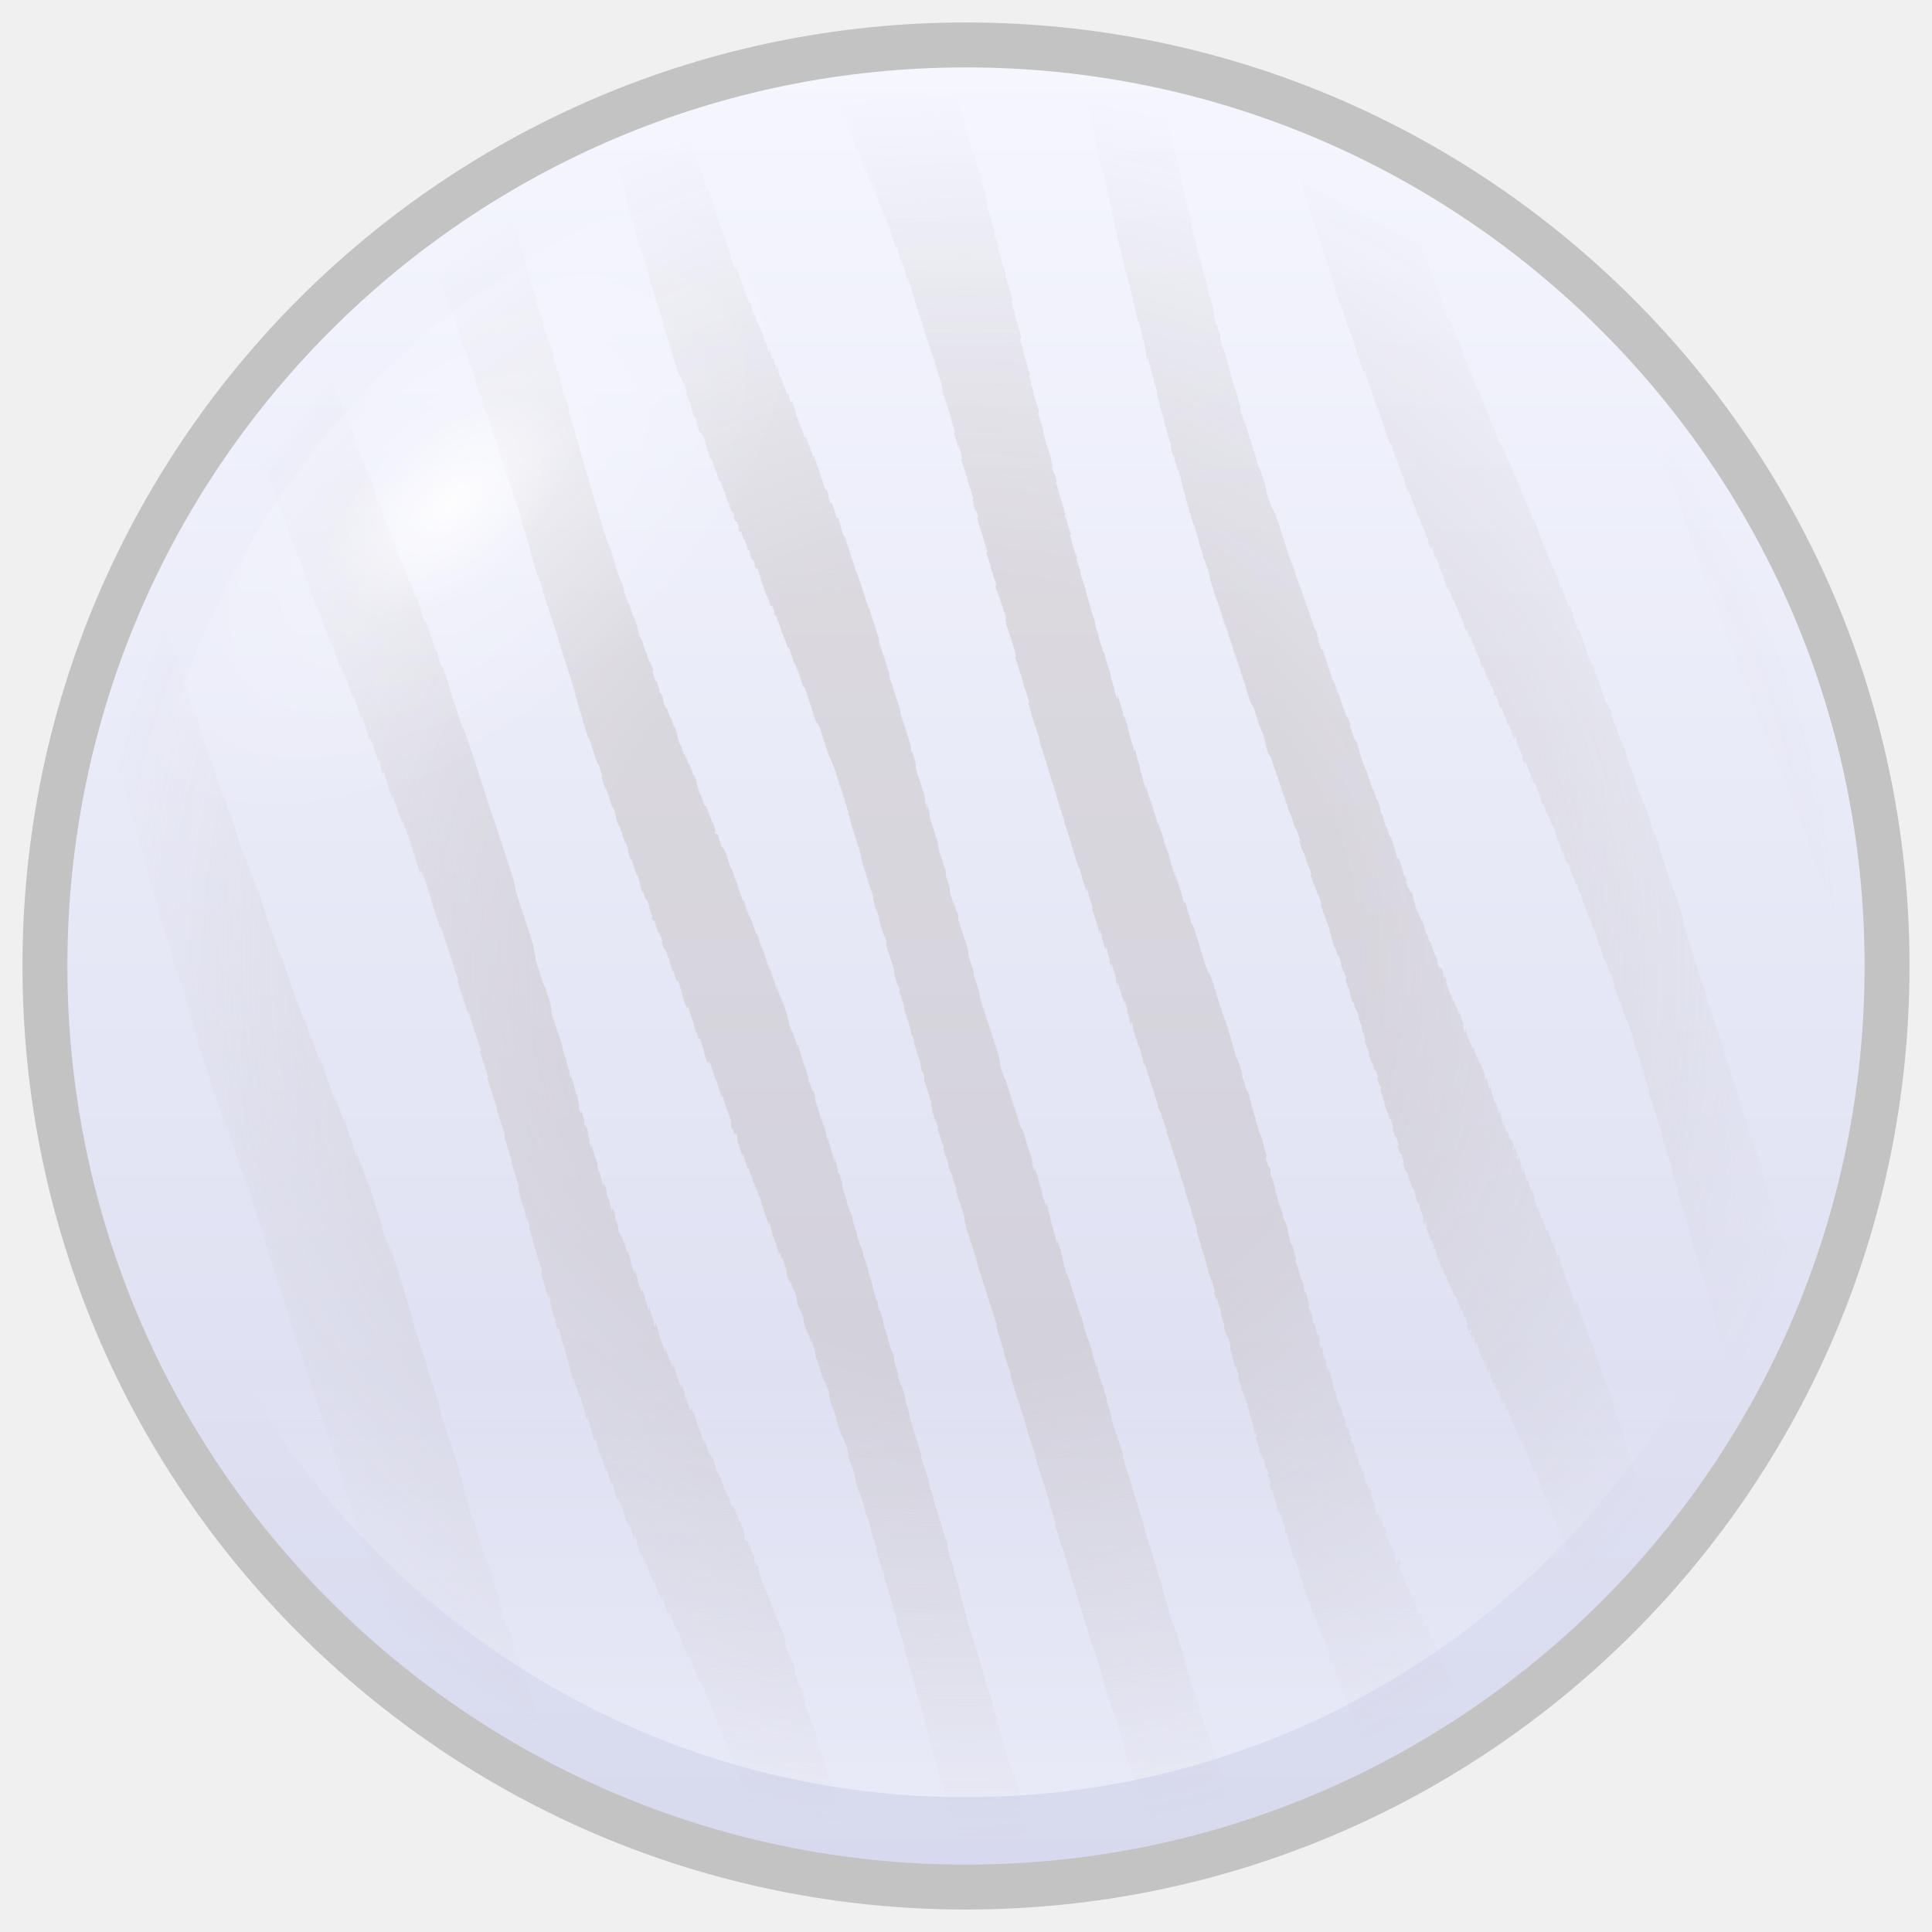
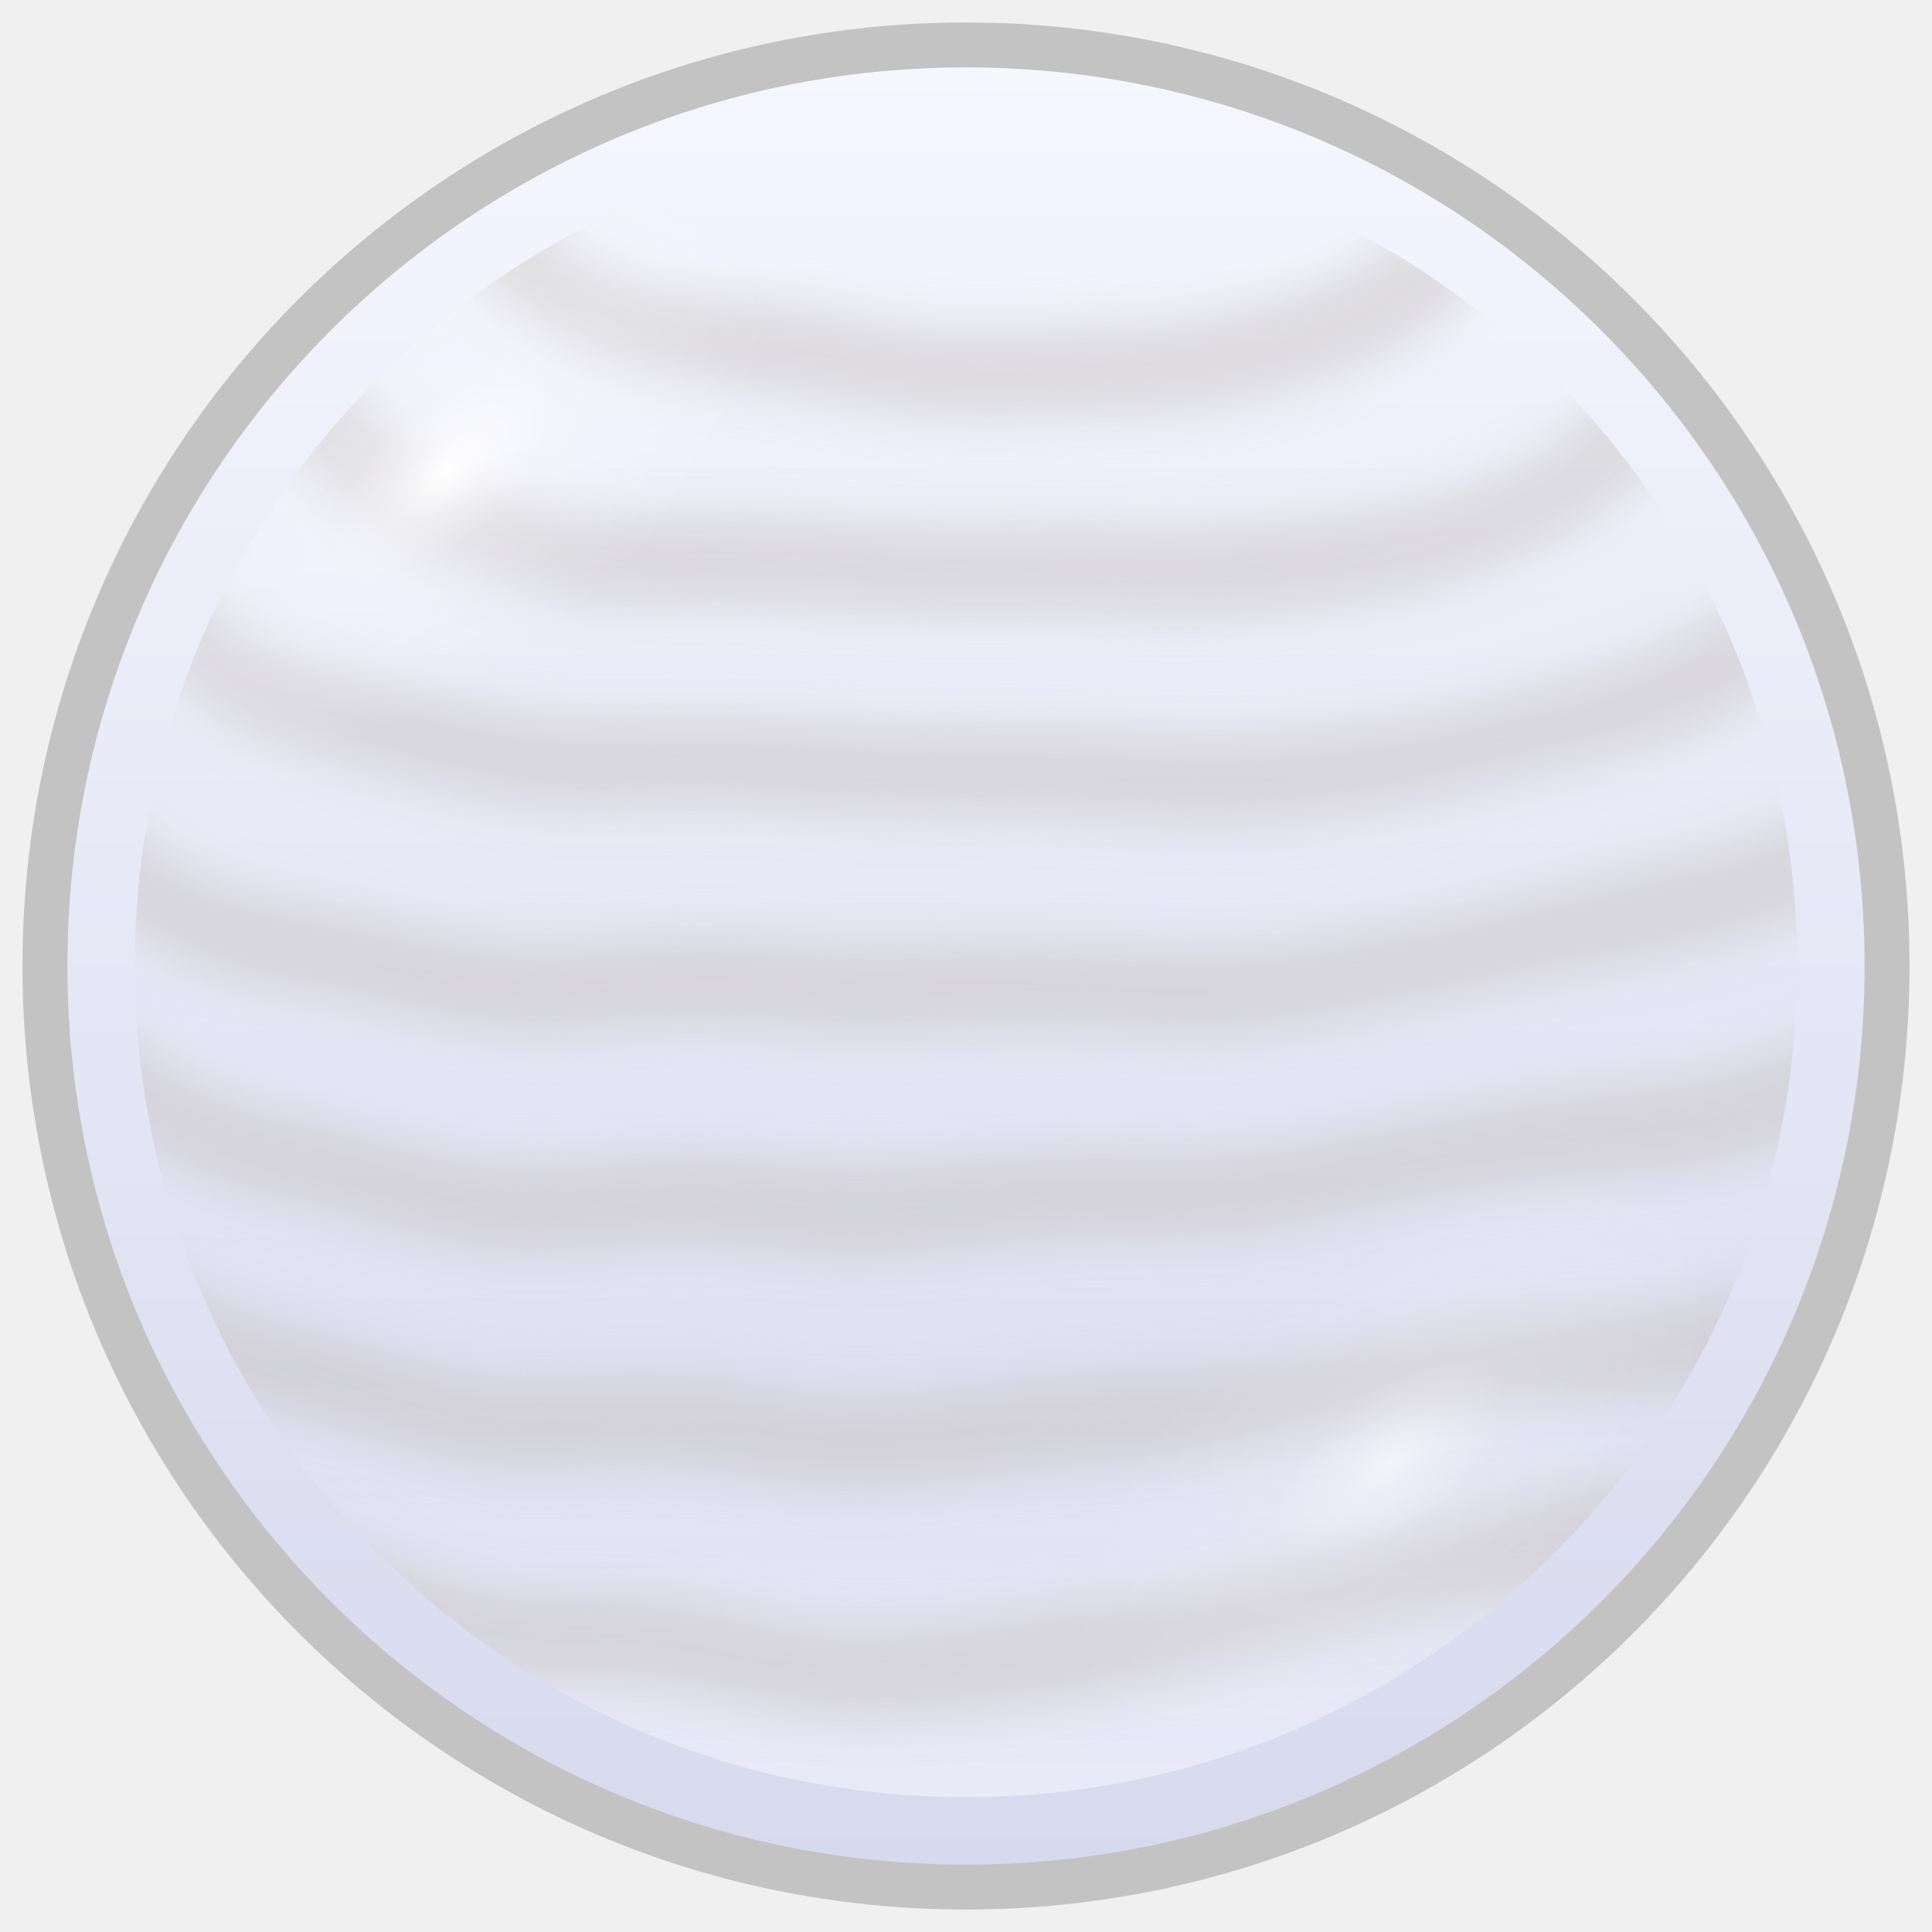
<svg xmlns="http://www.w3.org/2000/svg" width="43" height="43">
  <defs>
    <linearGradient id="w-ambient" x1="0" x2="0" y1="40.65" y2="30.65" gradientUnits="userSpaceOnUse">
      <stop offset="0" stop-color="#f6f7ff" stop-opacity=".6" />
      <stop offset="1" stop-color="#f6f7ff" stop-opacity="0" />
    </linearGradient>
    <linearGradient id="w-base" x1="0" x2="0" y1="43" y2="0" gradientUnits="userSpaceOnUse">
      <stop offset="0" stop-color="#d6d8ed" />
      <stop offset="1" stop-color="#f6f7ff" />
    </linearGradient>
-     <pattern id="w-stripe" patternUnits="userSpaceOnUse" width="5" height="43">
-       <rect x="0" width="2" height="43" fill="#c0bab6" opacity=".4" />
-     </pattern>
    <filter id="w-wavy">
-       <feTurbulence type="fractalNoise" baseFrequency="0.08 0.02" numOctaves="2" seed="3" result="noise" />
-       <feDisplacementMap in="SourceGraphic" in2="noise" scale="4" xChannelSelector="R" yChannelSelector="G" />
+       <feTurbulence type="fractalNoise" baseFrequency="0.08 0.02" numOctaves="2" seed="15" result="noise" />
+       <feDisplacementMap in="SourceGraphic" in2="noise" result="displacement" scale="3" xChannelSelector="R" yChannelSelector="G" />
+       <feGaussianBlur in="displacement" stdDeviation=".5" />
    </filter>
-     <mask id="w-fade">
-       <radialGradient id="w-fade-gradient">
-         <stop offset="40%" stop-color="white" stop-opacity="1" />
-         <stop offset="90%" stop-color="white" stop-opacity="0" />
-       </radialGradient>
-       <rect width="43" height="43" fill="url(#w-fade-gradient)" />
-     </mask>
    <radialGradient id="w-specular" cx="32%" cy="28%" r="18%">
-       <stop offset="0" stop-color="white" stop-opacity="0.9" />
-       <stop offset="0.15" stop-color="white" stop-opacity="0.6" />
-       <stop offset="0.35" stop-color="white" stop-opacity="0.25" />
-       <stop offset="1" stop-color="white" stop-opacity="0" />
+       <stop offset="0" stop-color="#fff" />
+       <stop offset=".15" stop-color="#fff" stop-opacity=".6" />
+       <stop offset=".35" stop-color="#fff" stop-opacity=".25" />
+       <stop offset="1" stop-color="#fff" stop-opacity="0" />
    </radialGradient>
    <mask id="w-stone-mask">
-       <circle cx="21.5" cy="21.5" r="18.5" fill="white" />
+       <circle cx="21.5" cy="21.5" r="18.5" fill="#fff" />
    </mask>
  </defs>
-   <circle cx="21.5" cy="21.5" r="20.5" fill="url(#w-base)" stroke="#c3c3c3" stroke-width="1" />
+   <circle cx="21.5" cy="21.5" r="20.5" fill="url(#w-base)" stroke="#c3c3c3" />
  <circle cx="21.5" cy="21.5" r="18.5" fill="url(#w-ambient)" />
-   <g mask="url(#w-fade)" filter="url(#w-wavy)">
-     <circle cx="21.5" cy="21.5" r="20" fill="url(#w-stripe)" transform="rotate(-18 21.5 21.5)" />
+   <g mask="url(#w-stone-mask)" filter="url(#w-wavy)" stroke="#c0bab6" stroke-width="2" fill="none" opacity=".4">
+     <path d="M0 0h43v43H0z" />
+     <path d="M1.324 32.87s2.363 1.361 5.347 2.326c7.343 2.373 22.915 2.014 27.722-.008 4.507-1.895 7.33-3.361 7.33-3.361" />
+     <path d="M1.084 28.41s1.761 1.731 4.826 2.4c7.398 1.616 25.49 1.16 30.253-.23 4.694-1.371 6.623-2.655 6.623-2.655" />
+     <path d="M.5 23.603s1.8 1.575 4.826 2.4c6.273 1.712 26.148.736 30.253-.23 4.73-1.114 6.623-2.654 6.623-2.654" />
+     <path d="M.5 18.697s1.79 1.996 4.863 2.624c7.093 1.45 26.466.914 30.254-.23 4.68-1.415 6.585-2.878 6.585-2.878" />
+     <path d="M.845 11.242s2.089 3.103 4.922 4.45c5.32 2.528 25.884 1.896 30.141.587 3.36-1.033 6.247-4.54 6.247-4.54" />
+     <path d="M5.197 6.028s1.753 3.704 4.33 5.493c2.754 1.913 22.354 2.028 25.744-.813C38.68 7.85 38.916 5.26 38.916 5.26" />
+     <path d="M13.052 1.988s-3.576 2.675-.907 4.323c3.863 2.386 14.317 3.192 18.64.25 4-2.723-.722-4.455-.722-4.455" />
  </g>
-   <g mask="url(#w-stone-mask)">
-     <ellipse cx="21" cy="10" rx="26" ry="14" fill="url(#w-specular)" transform="rotate(-40 21 10)" />
+   <g mask="url(#w-stone-mask)" fill="url(#w-specular)">
+     <ellipse cx="20" cy="9" rx="24" ry="12" transform="rotate(-40 20 9)" />
+     <ellipse cx="41" cy="31" rx="24" ry="12" transform="rotate(-40 41 31)" opacity=".6" />
  </g>
</svg>
